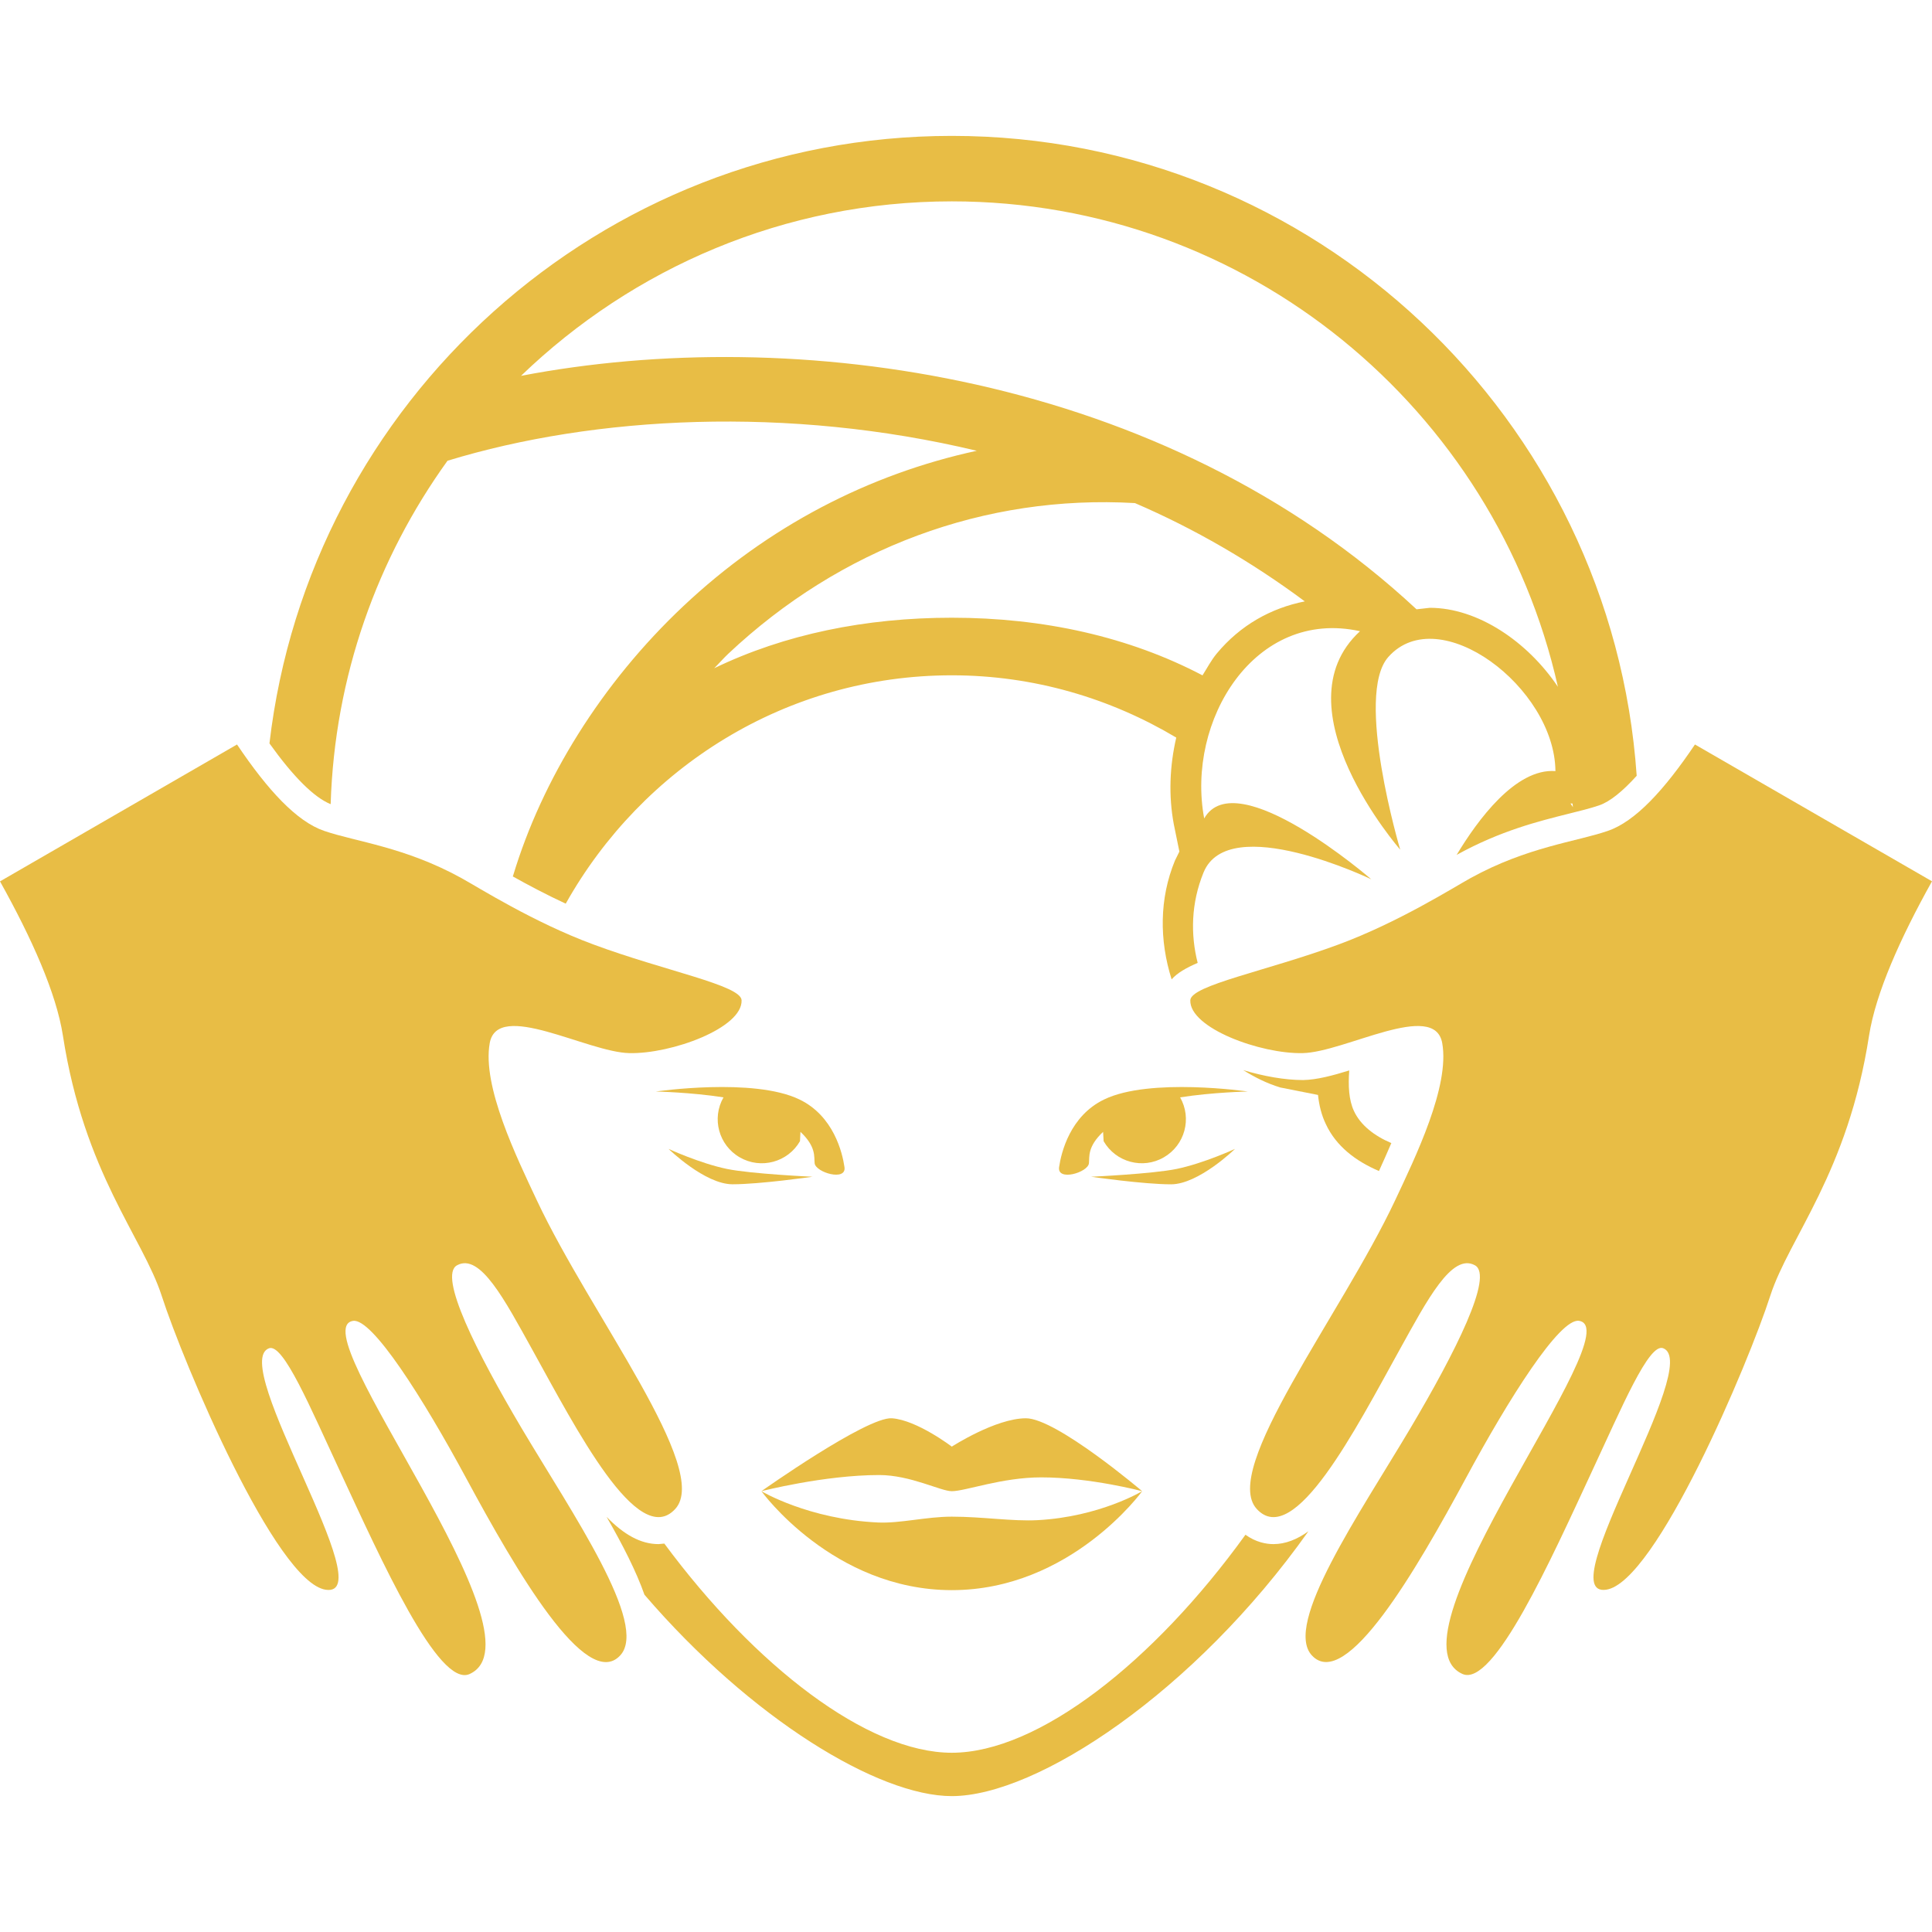
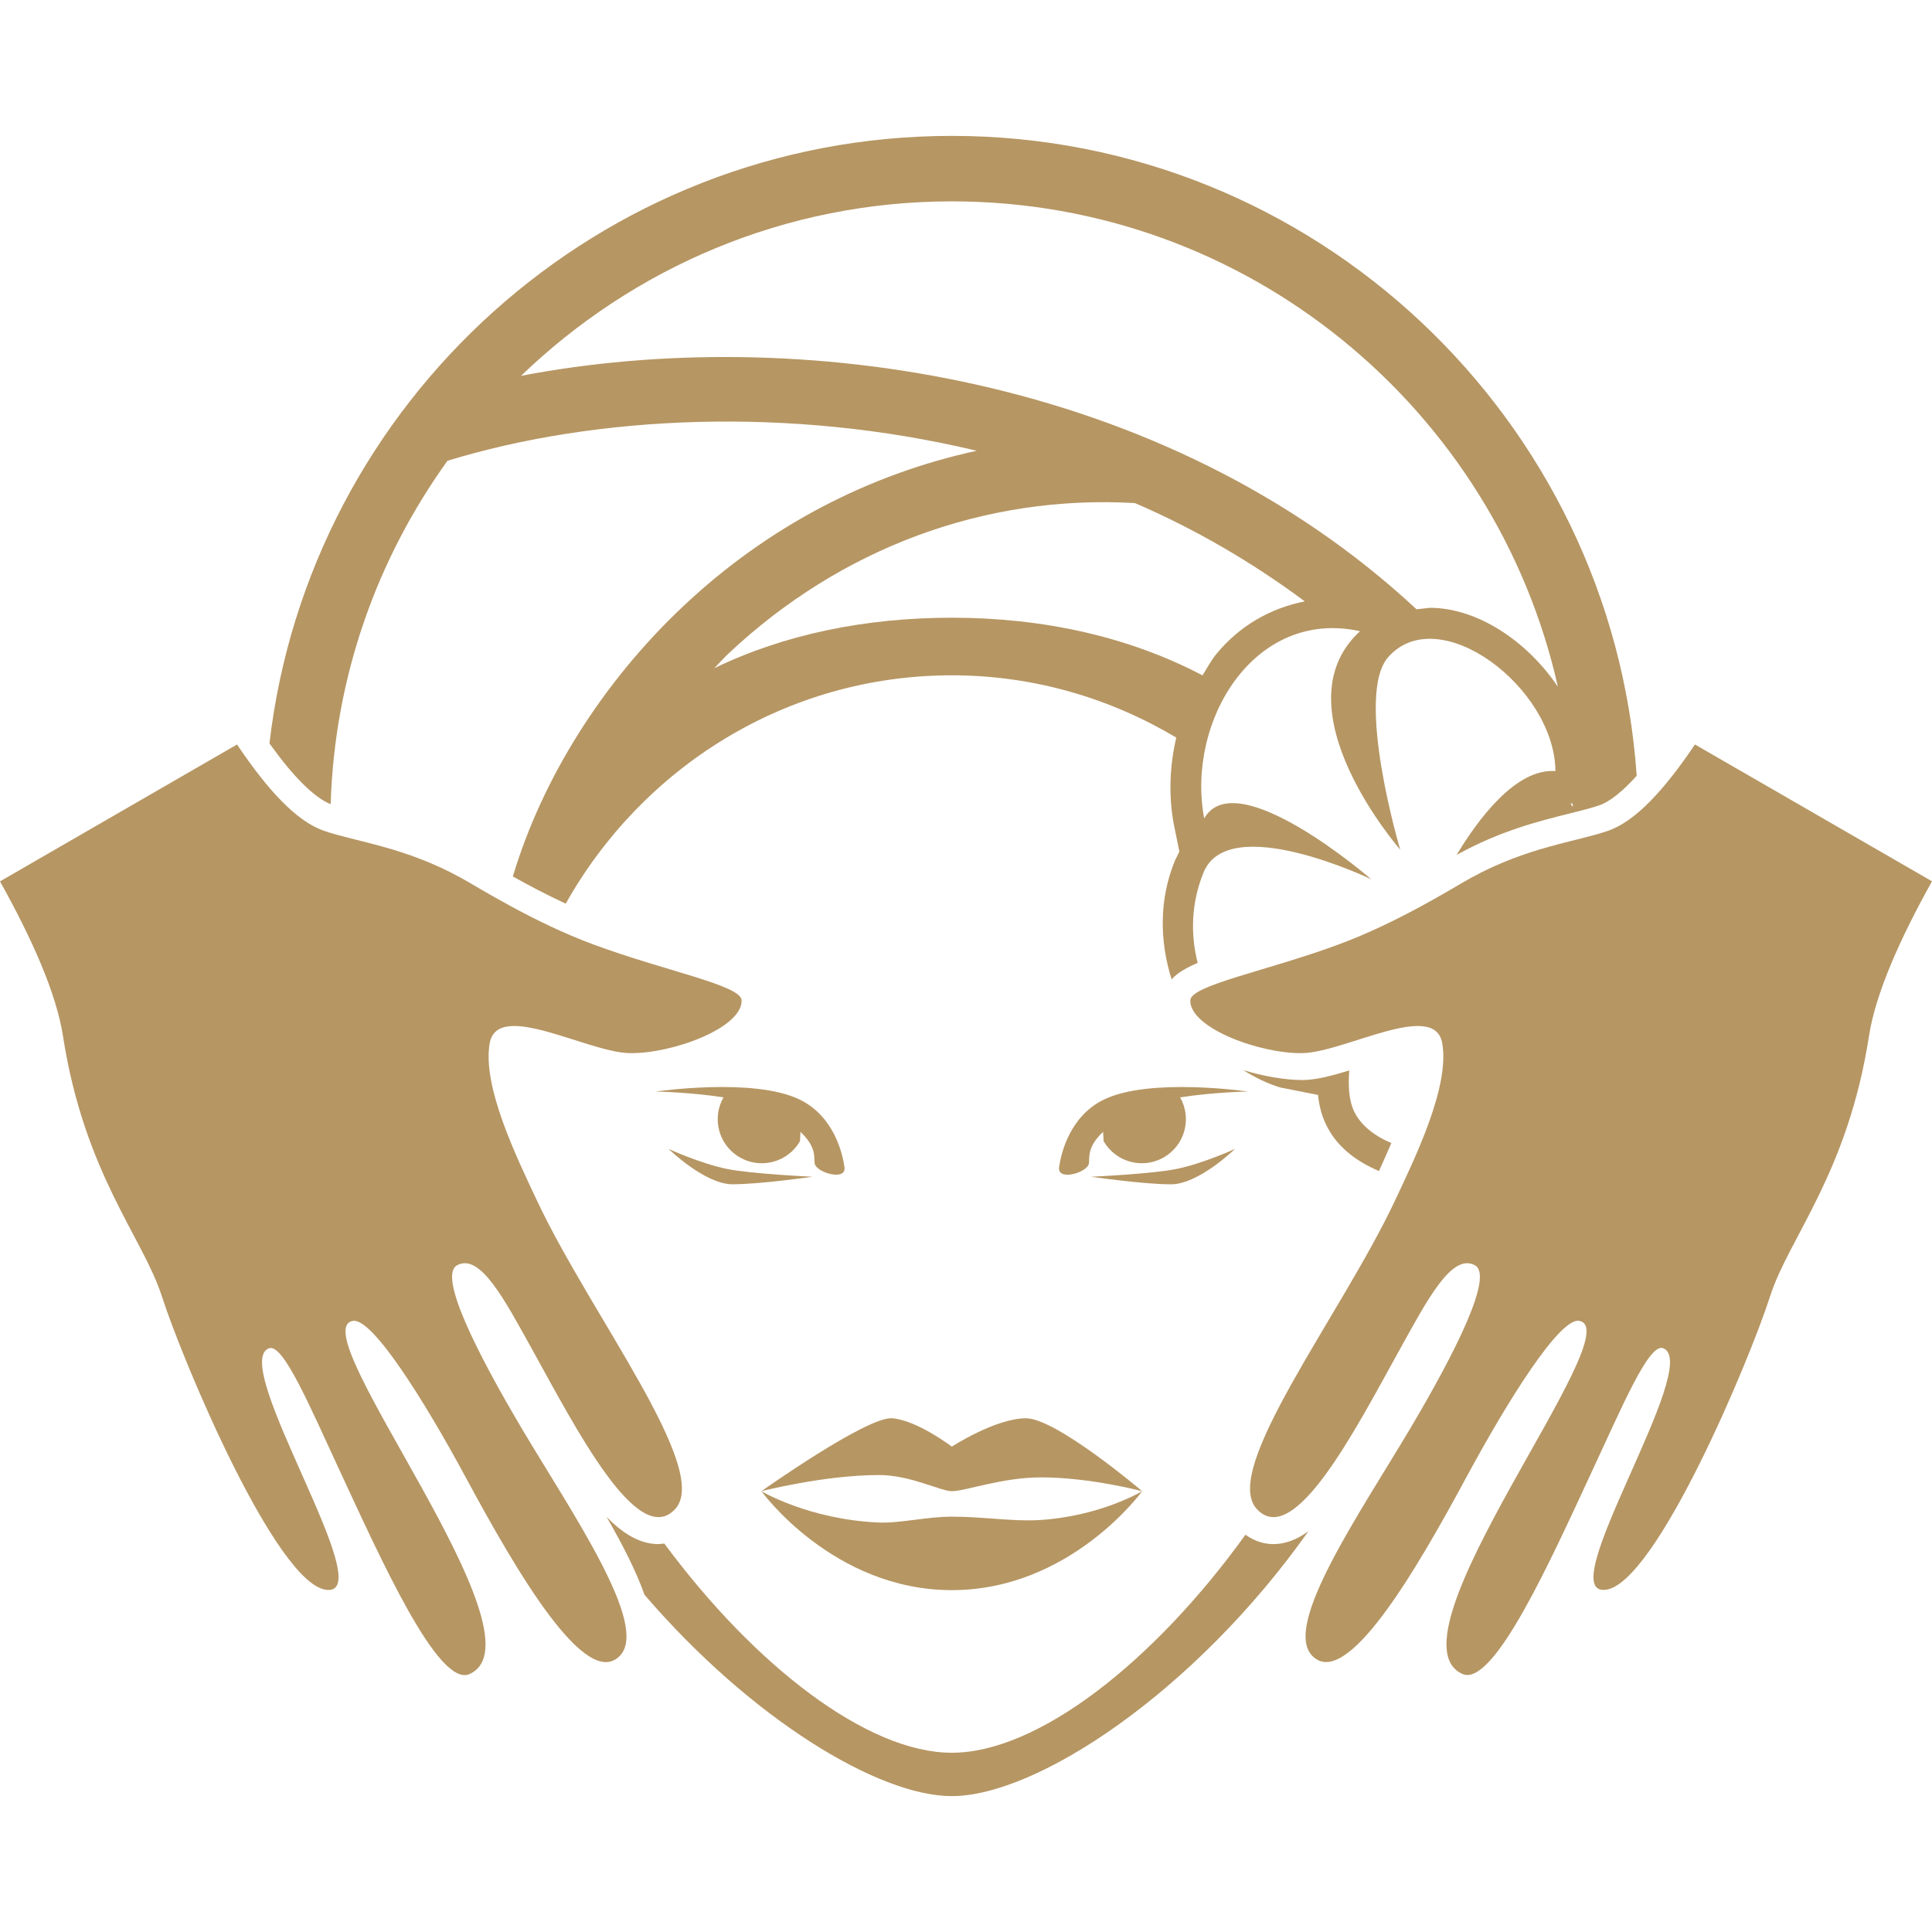
- <svg xmlns="http://www.w3.org/2000/svg" fill="#e8bd45" version="1.1" id="Capa_1" width="800px" height="800px" viewBox="0 0 200.954 200.954" xml:space="preserve">
+ <svg xmlns="http://www.w3.org/2000/svg" fill="#b69663" version="1.1" id="Capa_1" width="800px" height="800px" viewBox="0 0 200.954 200.954" xml:space="preserve">
  <g id="SVGRepo_bgCarrier" stroke-width="0" />
  <g id="SVGRepo_tracerCarrier" stroke-linecap="round" stroke-linejoin="round" />
  <g id="SVGRepo_iconCarrier">
    <g>
      <g>
        <path d="M99,155.104c1.411,0,5.2-1.438,9.301-1.438c5.089,0,10.501,1.438,10.501,1.438s-8.923-7.584-12.088-7.584 c-3.16,0-7.714,2.949-7.714,2.949s-3.621-2.764-6.226-2.949c-2.607-0.186-13.578,7.584-13.578,7.584s6.527-1.68,12.254-1.68 C94.695,153.424,97.855,155.109,99,155.104z" />
        <path d="M99,165.396c12.365,0,19.802-10.292,19.802-10.292s-4.403,2.659-10.86,3.012c-2.684,0.141-5.72-0.363-8.942-0.363 c-2.658,0-5.364,0.711-7.673,0.607c-7.239-0.333-12.13-3.256-12.13-3.256S86.631,165.391,99,165.396z" />
        <path d="M34.393,83.645c0.409-13.309,4.856-25.589,12.154-35.721c15.329-4.684,35.455-5.727,55.049-1.037 c-11.244,2.433-21.74,7.888-30.519,16.159c-8.523,8.026-14.703,18.06-17.703,28.017l-0.038,0.096 c1.583,0.887,3.456,1.882,5.507,2.834C66.801,79.817,81.792,70.241,99,70.241c8.526,0,16.492,2.39,23.347,6.478 c-0.684,2.942-0.814,6.035-0.257,9.006l0.582,2.851l-0.462,0.936c-1.63,3.956-1.63,8.287-0.345,12.355 c0.574-0.662,1.527-1.204,2.709-1.713c-0.744-2.927-0.701-6.205,0.615-9.414c2.624-6.4,17.442,0.717,17.442,0.717 s-14.062-12.184-17.379-6.328c-1.904-10.151,5.241-21.891,16.208-19.475c-8.679,7.984,4.18,22.72,4.18,22.72 s-4.781-16.068-1.233-20.042c5.257-5.907,17.3,3.16,17.379,11.872c-4.155-0.312-8.111,5.117-10.282,8.726l0.103-0.063 c4.478-2.458,8.415-3.445,11.58-4.235c1.171-0.291,2.22-0.548,3.139-0.861c1.124-0.381,2.446-1.459,3.912-3.079 C167.688,43.582,136.744,14.134,99,14.134c-36.608,0-66.838,27.669-70.973,63.191C30.513,80.792,32.661,82.944,34.393,83.645z M163.568,83.582l0.034,0.375l-0.253-0.391L163.568,83.582z M126.539,68c-0.564,0.684-0.98,1.488-1.462,2.246 c-7.639-4.011-16.534-5.995-26.078-5.995c-8.967,0-17.394,1.718-24.713,5.256c0.497-0.495,0.948-1.021,1.458-1.502 c11.689-11.004,26.7-16.58,42.306-15.677c6.2,2.67,12.129,6.106,17.667,10.224C132.225,63.243,129.009,65.013,126.539,68z M99,20.944c30.784,0,56.557,21.634,63.042,50.491c-3.147-4.685-8.324-8.215-13.32-8.215l-1.384,0.156 C121.062,38.9,82.637,33.642,54.194,39.092C65.828,27.879,81.605,20.944,99,20.944z" />
        <path d="M135.551,112.34h-0.011c-1.894,0-4.099-0.394-6.228-1.033c1.177,0.732,2.432,1.373,3.853,1.805l3.926,0.777 c0.112,1.074,0.364,2.092,0.803,3.009c1.074,2.332,3.135,3.88,5.537,4.903c0.416-0.897,0.826-1.85,1.286-2.905 c-1.789-0.761-3.213-1.872-3.896-3.354c-0.531-1.148-0.598-2.632-0.481-4.202C138.632,111.869,136.984,112.312,135.551,112.34z" />
        <path d="M132.454,160.608c-0.783,0-1.85-0.208-2.909-0.975c-9.539,13.227-21.571,22.677-30.545,22.677 c-8.764,0-20.464-9.007-29.9-21.757l-0.604,0.055c-1.871,0-3.625-1.007-5.403-2.834c1.699,2.951,3.083,5.669,3.939,8.098 C78.115,178.775,91.356,186.82,99,186.82c8.876,0,25.269-10.846,37.093-27.547C134.905,160.127,133.701,160.608,132.454,160.608z" />
        <path d="M47.537,131.608c2.405-1.326,4.977,3.638,7.823,8.765c4.55,8.213,10.993,20.815,14.873,16.58 c3.769-4.104-8.752-20.115-14.376-32.066c-2.128-4.525-5.727-11.907-4.918-16.394c0.812-4.493,10.136,0.952,14.52,1.045 c4.392,0.099,11.789-2.62,11.676-5.5c-0.063-1.564-7.98-3.041-15.408-5.799c-6.222-2.295-11.977-5.942-13.741-6.911 c-5.893-3.245-10.954-3.768-14.265-4.903c-2.86-0.977-5.855-4.219-9.068-8.988L0,91.675c3.304,5.92,5.859,11.63,6.544,16.046 c2.212,14.31,8.304,20.969,10.276,27.063c2.246,6.973,11.885,29.834,17.073,30.572c5.901,0.844-10.144-23.513-5.921-25.115 c1.483-0.569,4.289,6.127,7.405,12.82c4.242,9.121,10.228,22.517,13.464,21.062c8.334-3.766-17.677-35.881-12.117-36.734 c1.982-0.301,7.266,8.017,11.79,16.41c5.113,9.469,12.47,22.206,15.997,18.387c2.986-3.229-4.954-14.709-10.244-23.611 C49.579,140.663,45.56,132.69,47.537,131.608z" />
        <path d="M176.298,77.437c-3.209,4.76-6.206,8.005-9.063,8.988c-3.314,1.135-8.372,1.658-14.27,4.903 c-1.764,0.974-7.521,4.616-13.736,6.911c-7.432,2.751-15.355,4.235-15.421,5.799c-0.104,2.88,7.289,5.599,11.69,5.5 c4.376-0.093,13.7-5.538,14.512-1.045c0.813,4.486-2.792,11.874-4.916,16.394c-5.625,11.941-18.145,27.962-14.375,32.066 c3.88,4.235,10.321-8.367,14.87-16.58c2.849-5.133,5.421-10.091,7.825-8.765c1.979,1.082-2.036,9.055-6.723,16.962 c-5.296,8.908-13.229,20.388-10.241,23.612c3.522,3.812,10.884-8.921,15.993-18.382c4.524-8.394,9.8-16.716,11.794-16.416 c5.552,0.854-20.456,32.964-12.126,36.729c3.237,1.455,9.226-11.93,13.465-21.056c3.124-6.688,5.926-13.385,7.411-12.826 c4.217,1.607-11.816,25.958-5.929,25.121c5.188-0.738,14.829-23.602,17.073-30.572c1.976-6.095,8.065-12.761,10.276-27.063 c0.691-4.417,3.241-10.127,6.546-16.05L176.298,77.437z" />
        <path d="M114.847,114.359c-3.548,1.707-4.467,5.526-4.687,7.037c-0.216,1.51,3,0.562,3.104-0.4 c0.071-0.673-0.181-1.713,1.472-3.267l0.056,0.969c1.266,2.194,4.076,2.95,6.261,1.681c2.194-1.265,2.942-4.051,1.695-6.238 c3.403-0.536,7.042-0.607,7.042-0.607S119.605,112.05,114.847,114.359z" />
        <path d="M128.454,119.503c0,0-3.223,1.488-6.058,2.08c-2.55,0.524-8.908,0.814-8.908,0.814s5.439,0.788,8.316,0.788 C124.685,123.181,128.454,119.503,128.454,119.503z" />
        <path d="M76.943,120.379c2.191,1.27,5.005,0.514,6.266-1.681l0.049-0.969c1.653,1.554,1.401,2.594,1.476,3.267 c0.107,0.958,3.322,1.904,3.103,0.4c-0.217-1.511-1.136-5.33-4.684-7.037c-4.764-2.31-14.938-0.826-14.938-0.826 s3.635,0.076,7.039,0.607C74.002,116.328,74.757,119.119,76.943,120.379z" />
        <path d="M84.509,122.397c0,0-6.357-0.29-8.909-0.814c-2.837-0.592-6.058-2.08-6.058-2.08s3.77,3.678,6.651,3.678 C79.072,123.181,84.509,122.397,84.509,122.397z" />
      </g>
    </g>
  </g>
</svg>
